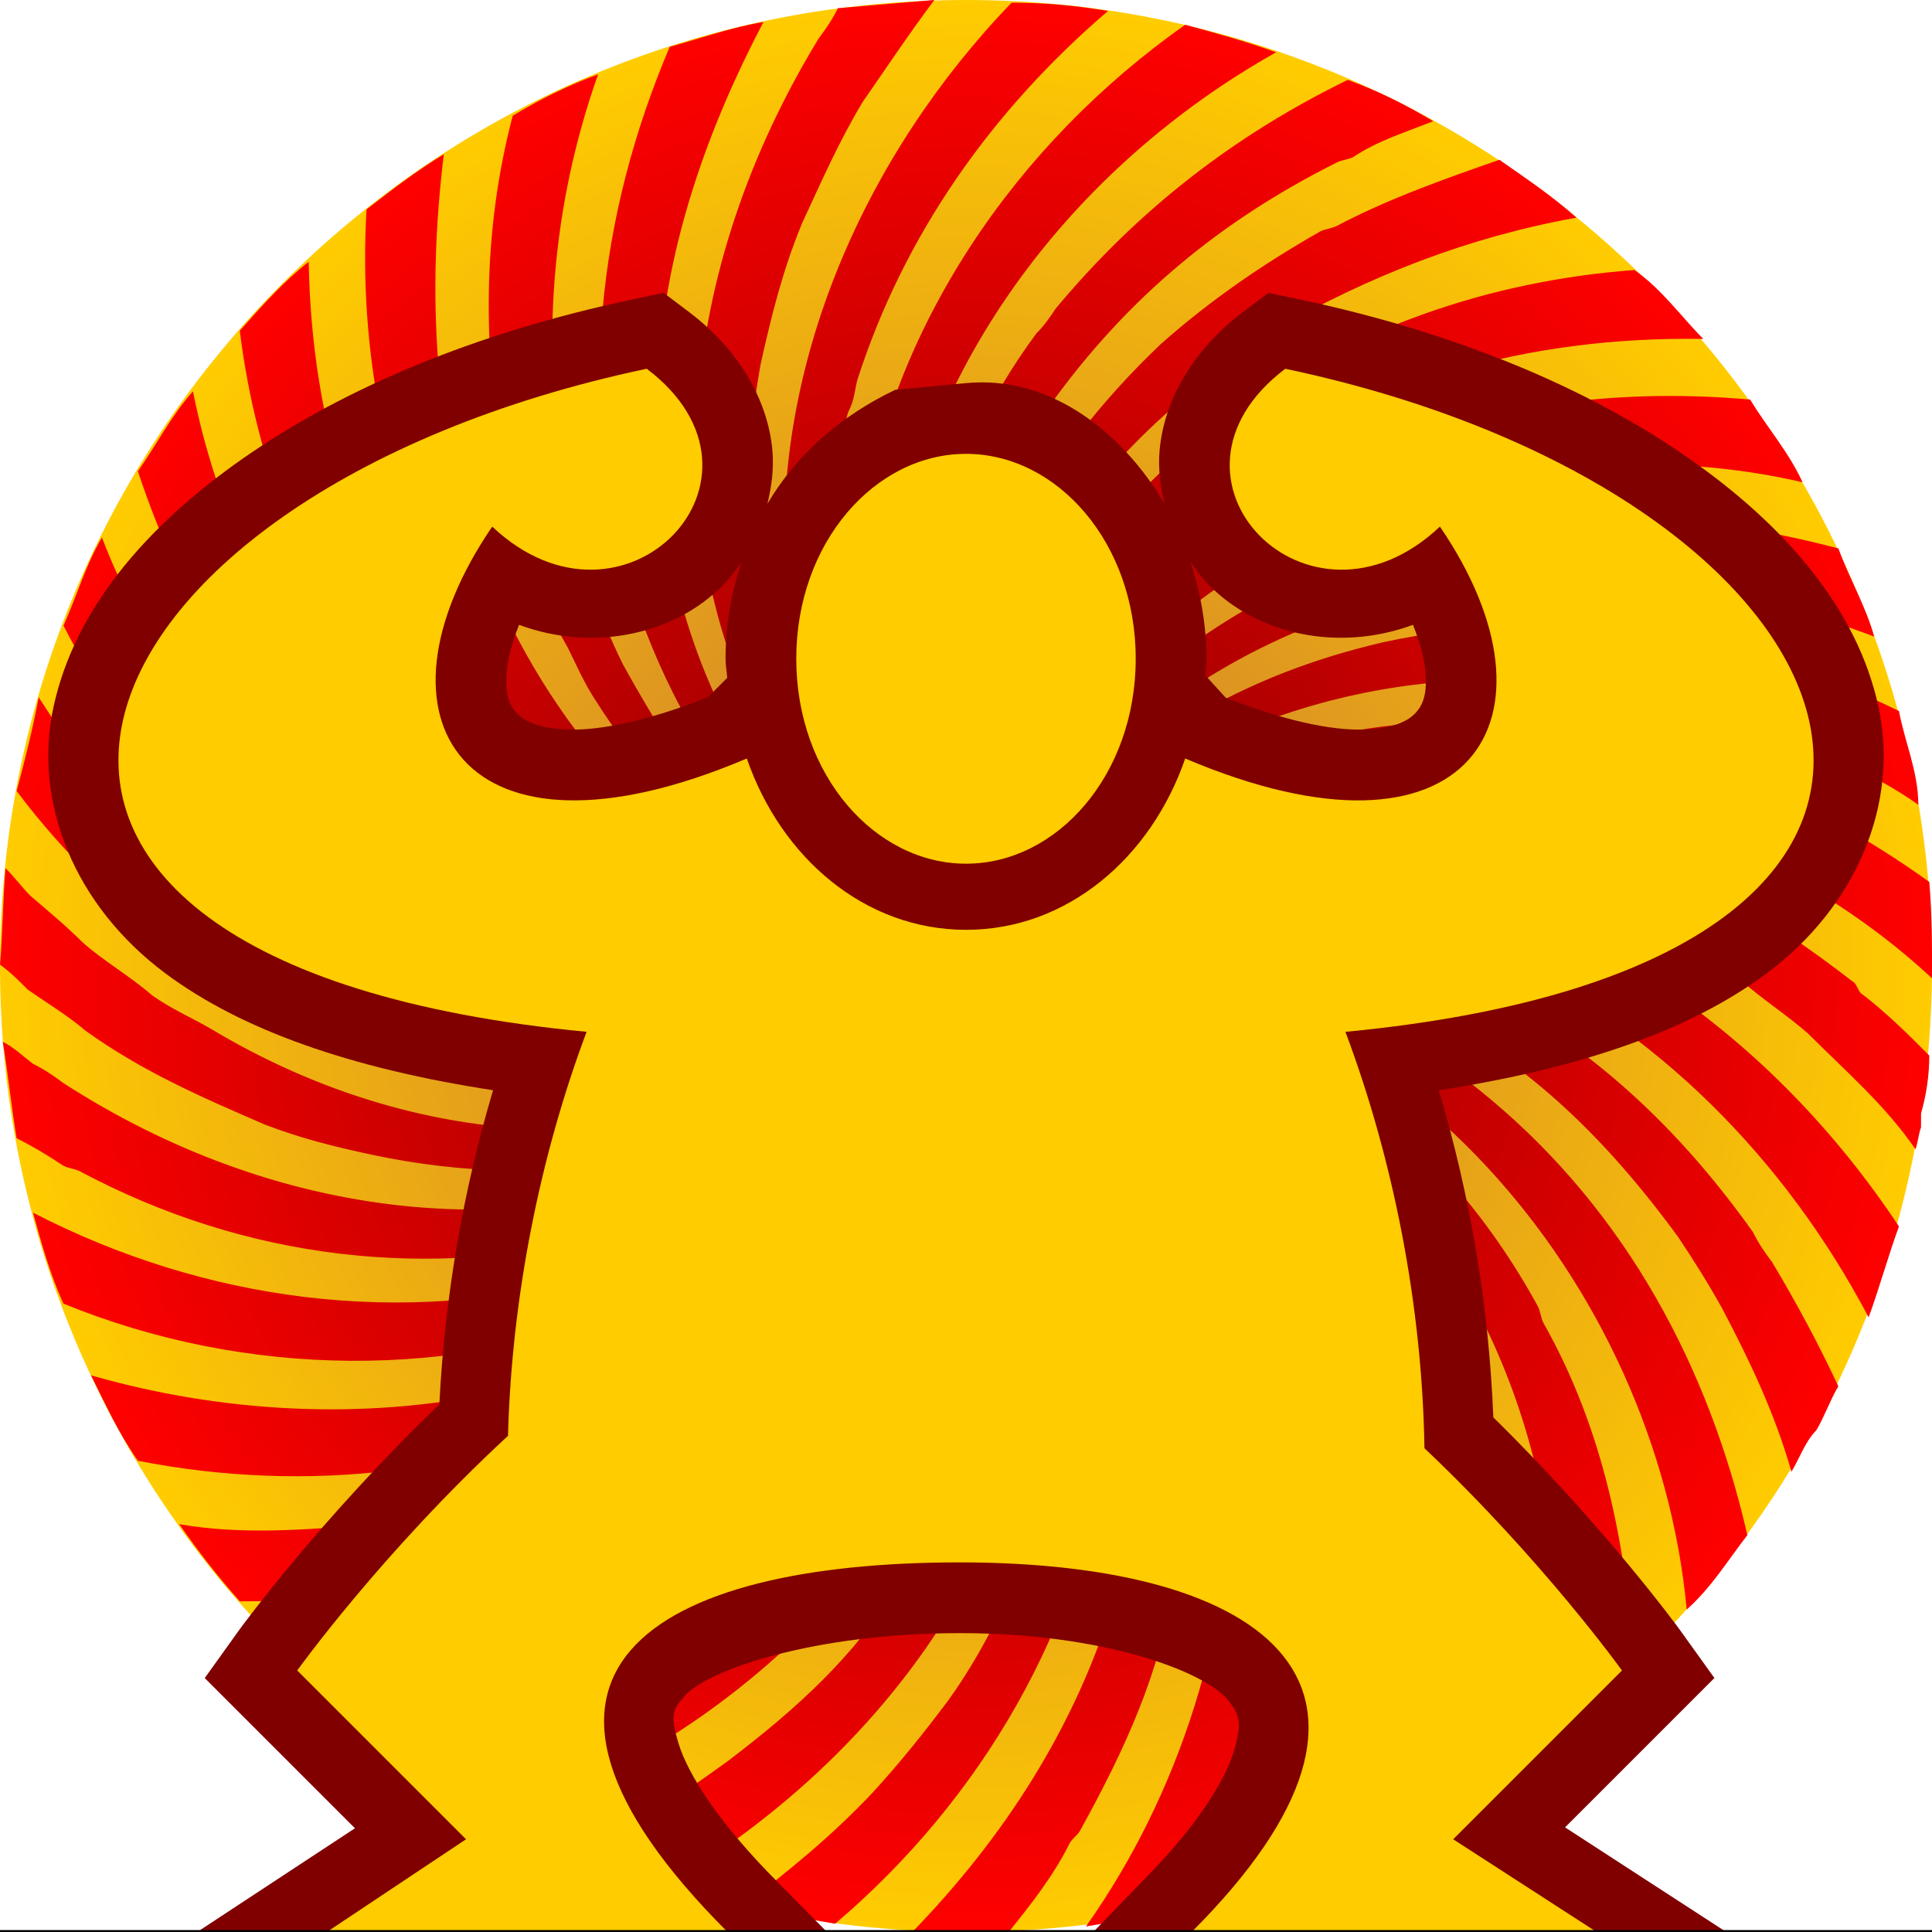
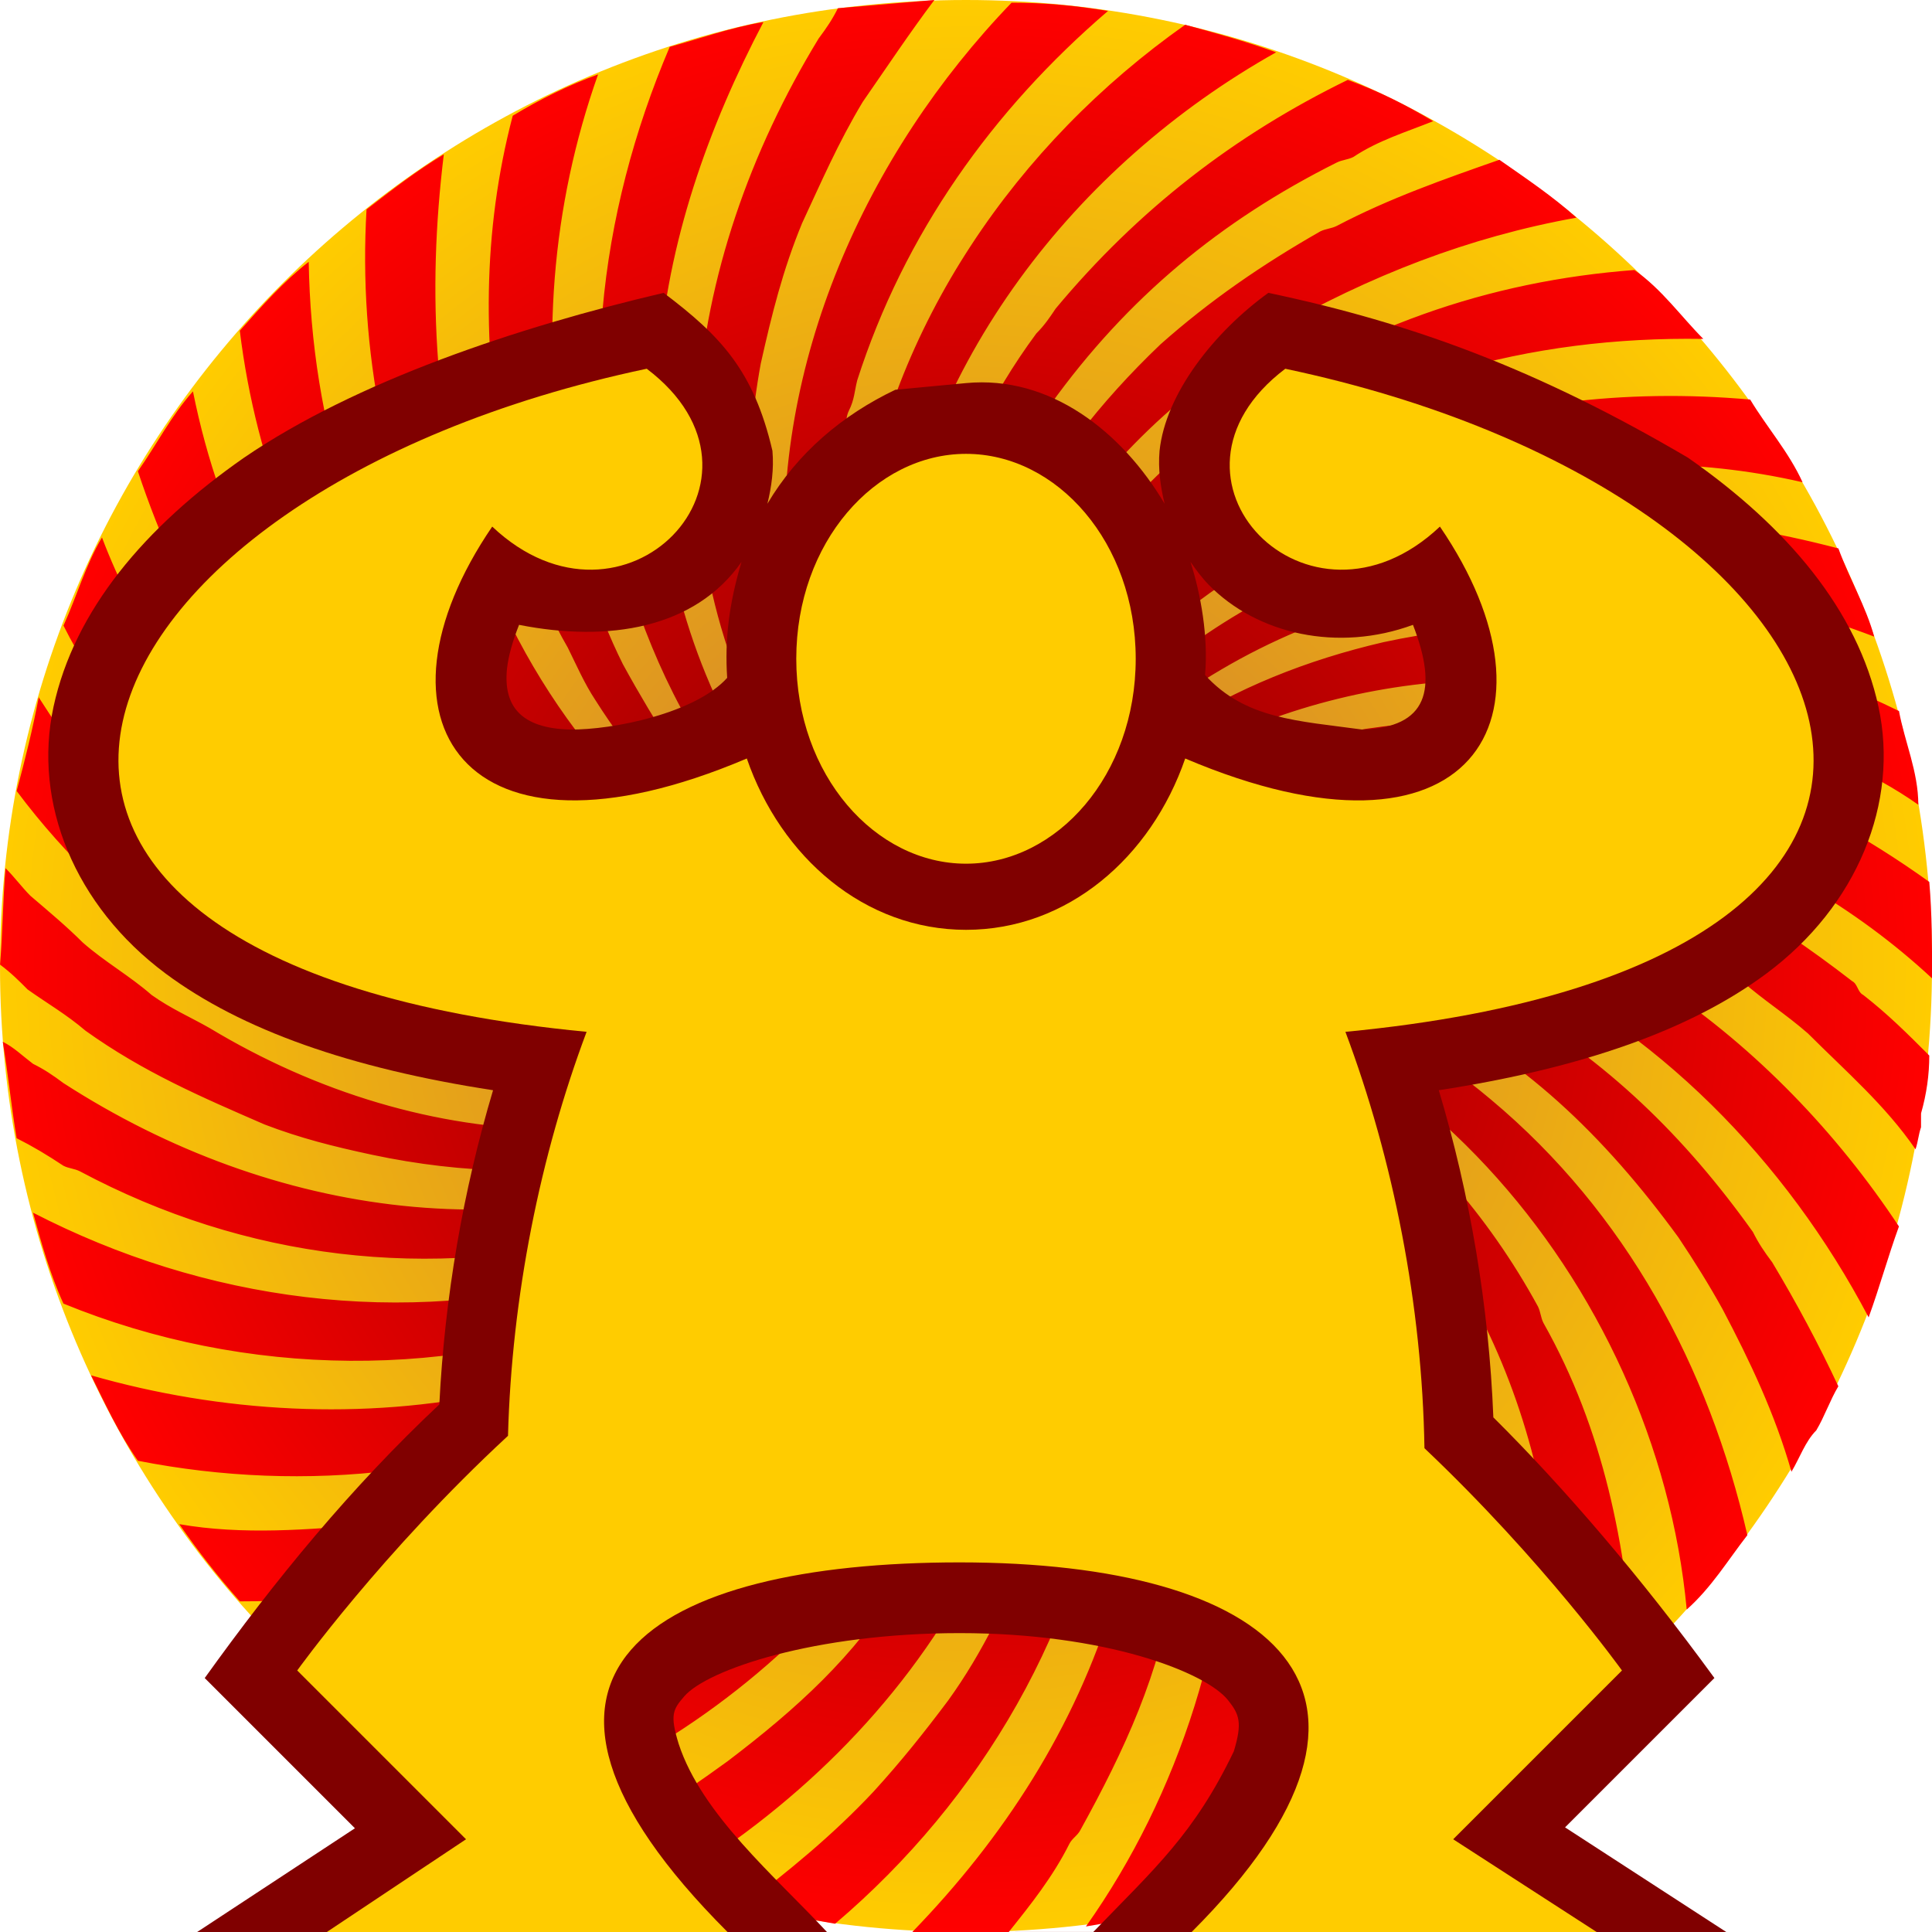
<svg xmlns="http://www.w3.org/2000/svg" height="500" viewBox="0 0 132.292 132.292" width="500">
  <radialGradient id="a" cx="66.146" cy="66.146" gradientTransform="matrix(.00000431 1 -1 .00000431 132.2914 -.000285)" gradientUnits="userSpaceOnUse" r="66.146">
    <stop offset="0" stop-color="#c87137" />
    <stop offset="1" stop-color="#fc0" />
  </radialGradient>
  <radialGradient id="b" cx="66.146" cy="66.146" gradientUnits="userSpaceOnUse" r="66.146">
    <stop offset="0" stop-color="#800000" />
    <stop offset="1" stop-color="#f00" />
  </radialGradient>
  <circle cx="66.146" cy="66.146" fill="url(#a)" r="66.146" />
  <path d="m63.786 71.713c-4.528 8.114-11.701 14.155-20.191 17.74-12.459 5.094-26.803 4.905-39.251-.19-.948-2.076-1.51-4.152-2.084-6.227 11.709 6.04 25.293 7.925 38.314 4.34 5.469-1.508 10.386-4.152 14.909-7.738 3.02-2.452 5.663-5.094 7.738-8.303-.188 0-.377-.189-.377-.189-5.662 6.604-12.644 11.135-20.946 13.398-12.459 3.21-25.105 1.699-36.428-4.34-.375-.189-.75-.189-1.125-.378-1.136-.754-2.084-1.32-3.208-1.888-.375-2.262-.573-4.341-.948-6.604.761.378 1.323.944 2.073 1.511.761.377 1.323.753 2.084 1.32 14.333 9.248 31.886 11.703 47.178 4.342.562-.378 1.136-.756 1.698-.945.188-.189.562-.376.75-.565.386-.191.573-.191.947-.378 2.83-1.888 5.096-3.397 7.361-5.85 0 0-.19-.379-.377-.379-.568.189-.945.945-1.322 1.323-10.192 7.925-22.651 10.002-35.099 7.36-2.646-.566-4.906-1.133-7.365-2.075-4.344-1.888-8.302-3.587-12.26-6.419-1.323-1.13-2.646-1.885-3.969-2.828-.562-.568-1.125-1.132-1.885-1.7.188-2.265.188-4.339.375-6.604.573.566 1.136 1.321 1.698 1.886 1.323 1.133 2.459 2.077 3.594 3.208 1.499 1.321 3.197 2.265 4.708 3.586 1.323.944 2.646 1.511 3.969 2.264 14.719 8.871 32.647 9.815 47.177-.376 0 0-.188-.19-.188-.377-20.384 11.89-46.801 2.453-60.197-15.476.562-2.076 1.125-4.342 1.511-6.416 7.541 11.889 19.052 21.136 33.584 24.155 8.501 1.511 16.99.945 24.726-2.83 0-.189-.188-.377-.188-.377-8.109 2.831-16.61 3.02-24.912.755-4.719-1.322-8.865-3.398-13.209-6.039-2.271-1.509-3.969-3.02-6.042-4.718-3.208-3.019-5.844-5.851-8.49-9.625-1.323-2.076-2.646-3.964-3.771-6.229.937-2.074 1.511-4.15 2.635-6.037 1.136 3.018 2.646 5.849 4.344 8.681 1.885 3.02 3.771 5.662 6.229 8.302 3.771 3.965 7.74 7.361 12.646 10.002 9.427 5.096 20.188 6.984 30.38 4.341 0-.187-.19-.566-.19-.566-8.867 1.698-17.555 0-25.471-3.964-8.115-4.151-14.543-10.38-19.438-18.305-2.646-4.341-4.532-8.492-6.042-13.022 1.323-1.888 2.26-3.773 3.771-5.472.948 4.718 2.459 9.058 4.719 13.397.188.38.188.756.375 1.133 4.157 7.738 9.438 13.964 16.99 19.061 1.698 1.132 3.583 1.886 5.281 3.02 1.698.943 3.583 1.322 5.469 1.886 4.532 1.509 9.253 2.454 14.159 1.698v-.376c-6.044-.189-12.075-1.698-17.555-4.342-.562-.376-1.125-.565-1.698-.944-3.958-2.265-7.167-4.905-10.375-8.115-.948-1.132-1.885-2.075-2.834-3.208-.375-.566-.75-1.132-1.323-1.698-5.469-8.116-8.865-16.417-10-25.664 1.511-1.7 3.021-3.398 4.719-4.718.188 11.133 3.396 21.513 10.188 30.948 7.178 9.624 17.365 15.855 28.878 17.174 0-.189 0-.566 0-.566-6.419-1.321-12.075-3.773-17.18-7.925-5.281-4.342-9.239-9.248-12.26-15.097-4.344-8.87-6.229-18.497-5.667-28.121 1.709-1.322 3.407-2.641 5.292-3.773-.573 4.718-.761 9.436-.375 14.343.375 2.641.75 5.095 1.312 7.736.948 3.964 2.271 7.548 4.157 11.137 5.281 9.999 14.157 18.116 24.909 21.136 0-.189 0-.379 0-.379-8.117-3.397-14.721-8.868-19.628-16.607-.75-1.131-1.323-2.453-1.885-3.586-2.073-3.586-3.208-7.17-3.958-11.135 0-.376-.386-.567-.386-.944-1.511-8.305-1.511-16.418.573-24.345 1.885-1.132 3.771-2.076 5.844-2.83-3.208 9.06-3.958 18.683-2.26 28.497.937 4.152 2.073 8.115 3.958 11.889 1.136 2.076 2.271 3.963 3.594 6.039 3.958 5.472 8.676 9.436 14.338 12.455.188 0 .377-.565.377-.565-3.396-1.888-6.225-4.342-8.871-7.171-4.333-4.719-7.167-10.381-9.063-16.421-3.583-12.266-2.073-25.099 2.834-36.611 2.084-.566 4.157-1.321 6.417-1.698-3.771 7.172-6.604 15.097-7.167 23.402-.562 8.302.75 16.606 4.532 24.155.375.567.75 1.132.937 1.699.188.19.386.566.573.754.188.378.188.566.375.944 2.834 3.964 5.471 7.737 9.623 10.378 0 0 .188-.187.376-.376-3.397-2.454-5.661-5.852-7.739-9.437-9.625-16.04-7.167-34.914 2.267-50.387.565-.755.944-1.322 1.321-2.077 2.265-.189 4.341-.376 6.605-.565-1.698 2.264-3.208 4.528-4.906 6.981-1.699 2.831-2.831 5.473-4.152 8.305-1.322 3.207-2.072 6.227-2.832 9.625-2.448 13.398.573 27.362 9.816 37.176 0-.187.188-.376.188-.376-5.095-6.795-7.732-14.155-8.306-22.27-.937-14.531 5.475-28.874 15.478-39.254 2.265 0 4.34.187 6.604.565-7.925 6.795-13.964 15.286-17.172 25.29-.19.755-.19 1.321-.568 2.075-.188.379-.188.755-.188 1.133-.188.377-.376.567-.376.944-2.265 10.945-1.322 21.513 5.095 31.138 0 0 .188-.189.377-.189-2.076-3.963-3.397-8.115-4.152-12.643-.566-3.965-.566-7.925 0-11.89 2.076-14.341 10.758-26.798 22.269-34.913 2.076.566 4.152 1.132 6.227 1.886-13.776 7.737-24.344 21.327-26.421 37.367-.754 6.794-.188 13.589 2.642 19.815.188 0 .378-.189.378-.189 0-.567-.378-1.132-.567-1.699-1.888-7.36-1.698-14.908.567-22.079 1.697-5.095 3.775-9.627 6.984-13.966.566-.565.942-1.132 1.32-1.698 5.662-6.795 12.266-11.889 20.004-15.663 2.076.754 3.964 1.698 5.849 2.829-1.885.755-3.773 1.321-5.471 2.453-.378.19-.755.19-1.132.377-7.925 3.964-14.343 9.247-19.628 16.608-6.981 9.814-9.813 20.949-7.36 32.649h.566c-.753-3.587-.376-6.983 0-10.57.566-4.717 2.077-8.868 4.342-13.019 2.452-4.906 5.849-9.248 10.002-13.212 3.396-3.018 6.981-5.473 10.944-7.737.379-.189.755-.189 1.133-.378 3.587-1.885 7.36-3.206 11.135-4.528 1.886 1.322 3.586 2.453 5.283 3.962-7.361 1.323-14.154 3.965-20.758 7.74-.379.187-.379.566-.756.753-12.833 7.927-21.513 21.893-20.76 36.8h.379c.566-11.323 6.227-21.513 14.718-29.064.567-.376 1.133-.754 1.698-1.319.19-.19.569-.379.946-.567.19-.19.377-.566.753-.754 8.494-6.04 17.74-9.248 27.745-10.004 1.885 1.321 3.207 3.208 4.717 4.719-11.889-.189-23.213 2.83-33.215 10.191-9.059 6.604-15.098 16.04-16.796 26.797h.567c3.019-12.832 12.077-22.269 23.401-27.93 1.321-.565 2.642-1.133 3.961-1.509 8.117-3.208 16.799-4.151 25.29-3.397 1.132 1.888 2.642 3.584 3.586 5.662-7.361-1.698-14.72-1.509-22.268-.187-.379 0-.568.376-.946.376-9.813 2.076-18.305 6.604-24.722 14.155-.188.189-.566.377-.754.566-3.02 3.964-5.662 7.739-6.981 12.456 0 0 .188.189.377.189 5.85-13.399 18.871-22.269 33.402-24.534 3.775-.566 7.549-.754 11.323-.566 4.342.189 8.682.944 13.023 2.076.752 2.075 1.884 3.963 2.451 6.04-14.342-5.473-30.948-5.85-44.724 2.264-6.418 3.775-11.324 8.683-14.91 14.909.188 0 .567.189.567.189 6.226-9.247 14.907-14.531 25.476-16.984 12.267-2.643 24.535-.567 35.29 4.718.378 2.076 1.323 4.151 1.323 6.416-3.208-2.265-6.984-3.774-10.758-5.286-4.341-1.697-8.679-2.451-13.21-3.017-14.155-1.511-28.685 3.584-37.744 14.53.188 0 .377.19.377.19 8.682-8.493 20.57-12.645 32.458-12.079 10.76.566 20.95 4.718 29.629 10.946.19 2.265.19 4.342.19 6.604-2.643-2.453-5.473-4.528-8.682-6.416-.376-.189-.566-.567-.943-.755-14.343-8.303-32.082-10.38-46.802-1.698-1.132.754-2.076 1.509-3.208 2.075-.755.378-1.32 1.132-2.076 1.7 0 0 .19.187.19.376 2.075-1.509 4.341-2.453 6.605-3.775 1.508-.565 3.019-1.131 4.528-1.698 8.492-2.642 17.363-2.262 26.043.189 6.984 2.076 13.022 5.663 18.871 10.191.377.189.377.756.756.944 1.698 1.322 3.019 2.643 4.527 4.152 0 1.32-.187 2.643-.565 3.963v.945c-.189.565-.189.943-.377 1.511-2.076-3.02-4.719-5.286-7.361-7.927-1.511-1.321-3.021-2.264-4.528-3.587-7.549-5.471-15.666-8.682-24.725-9.435-8.114-.567-16.417.944-23.4 5.094.19.19.378.379.378.379 2.83-1.509 5.661-2.266 8.869-2.831 3.961-.944 7.738-.944 11.7-.755 15.853 1.321 29.44 11.512 37.931 24.345-.753 2.077-1.32 4.151-2.075 6.227-5.662-10.758-14.531-19.816-25.666-24.91-3.396-1.511-6.792-2.454-10.567-3.208-.377 0-.755 0-1.132 0-6.418-1.321-12.834-.376-18.872 1.698 0 .189.188.378.188.378 10.946-2.642 21.705-.943 31.328 4.529 6.793 3.963 12.079 9.058 16.796 15.663.377.755.753 1.322 1.321 2.076 1.698 2.831 3.207 5.663 4.53 8.493-.567.944-.946 2.075-1.512 3.019-.755.755-1.131 1.89-1.698 2.831-1.132-3.963-2.83-7.548-4.719-11.132-.943-1.699-1.886-3.21-3.018-4.908-5.096-6.984-10.759-12.456-18.307-16.041-3.963-1.888-7.926-3.397-12.268-3.962-4.15-.568-8.113-.568-12.265 0v.565c10.757-.944 21.515 2.83 30.006 10.001 9.248 7.739 14.909 18.307 17.552 29.819-1.322 1.698-2.453 3.585-4.153 5.095-2.075-22.269-20.003-43.782-43.216-44.35v.568c14.154 1.509 26.232 10.568 33.026 23.024.188.375.188.753.378 1.131 4.151 7.36 5.662 15.286 6.228 23.401-1.7 1.321-3.021 3.208-5.098 4.341.568-5.285-.188-10.191-1.13-15.475-1.512-7.738-4.529-14.343-9.25-20.571-6.226-7.926-14.152-13.399-24.154-15.287 0 0-.188.189-.188.377 2.642.755 5.285 1.888 7.927 3.207.565.379 1.131.568 1.699.946 4.34 2.641 7.736 5.849 10.944 9.812 4.529 5.851 7.36 11.89 9.059 19.062.565 3.02 1.132 6.039 1.321 9.059.188 3.962 0 8.114-.377 12.077-.944.378-1.889 1.133-2.831 1.699-.944.566-2.076.944-3.019 1.508 3.019-11.7 2.264-24.343-2.831-35.478-4.341-9.625-12.265-17.363-22.081-21.325v.567c21.137 10.378 27.743 37.553 20.193 58.502-1.888.943-3.963 1.507-6.038 2.264 3.961-9.247 5.849-19.06 4.528-29.251-1.699-12.644-8.304-24.344-19.06-30.95 0 .189-.188.378-.188.378 6.981 5.283 11.7 12.267 14.155 20.194 4.527 13.776 2.262 28.496-4.532 40.951-2.264.565-4.341.943-6.604 1.321 12.834-18.116 14.721-46.046-3.396-61.9 0 0-.19.19-.379.19 5.473 6.038 9.059 13.21 10.379 21.512.757 5.285.568 10.38-.19 15.665 0 .377-.376.566-.376.943-.943 6.227-3.396 11.512-6.416 16.984-.19.38-.566.568-.755.946-1.132 2.261-2.643 4.151-4.152 6.038-2.266 0-4.34 0-6.604 0 6.227-6.416 11.134-13.965 13.776-22.646.188-.754.188-1.322.567-2.077.188-.376.188-.754.188-1.131.188-.378.377-.567.377-.945 2.643-12.455.754-24.91-7.172-34.723 0 0-.188.189-.377.189 5.472 7.926 7.172 17.739 6.039 27.177-1.698 13.209-8.68 25.098-18.683 33.59-2.076-.377-4.336-.753-6.42-1.131 3.208-2.453 6.232-4.906 9.061-7.926 1.889-2.076 3.398-3.964 5.097-6.227 2.451-3.398 3.963-6.794 5.661-10.569.567-1.321.756-2.642 1.321-3.962 3.02-10.192 2.454-21.138-2.452-30.573 0 0-.378.19-.567.19 5.096 11.699 3.586 25.1-2.452 36.422-4.909 9.059-12.273 16.042-20.762 21.136-2.073-.754-4.146-1.51-6.042-2.454 3.782-1.508 6.803-3.584 10.199-6.037 4.719-3.586 8.678-7.171 11.697-12.079 3.586-4.151 5.473-9.436 7.172-14.719 1.132-4.53 1.509-9.059 1.321-13.588-.188-2.643-.754-4.908-1.321-7.549-.188-.377.188-.755-.754-.755 2.641 12.079-.569 24.534-8.304 34.537-.566.566-.943 1.131-1.321 1.698-6.417 7.548-14.344 12.834-23.396 16.231-.948-.567-2.084-.944-3.021-1.509-.573-.567-1.323-.945-2.084-1.323-.188-.188-.375-.376-.562-.565 9.625-2.454 18.302-7.36 25.666-14.532.944-1.132 1.886-2.076 2.83-3.209 7.36-8.87 10.946-20.005 9.623-31.138-.186 0-.566.189-.566.189.379 8.492-2.074 16.418-6.982 23.779-1.32 2.077-2.641 3.776-4.34 5.662-1.513 1.509-3.023 2.83-4.523 4.34-4.157 3.398-8.501 6.04-13.407 8.116-4.146 1.698-8.302 2.83-12.646 3.774-1.698-1.51-3.396-3.019-4.906-4.53 6.417-.378 12.459-1.889 18.313-4.342.75-.377 1.312-.566 2.073-.943 6.229-3.019 11.511-6.793 16.04-12.077.944-1.322 2.076-2.453 3.02-3.962.755-1.134 1.321-2.267 2.075-3.398.567-1.132 1.133-2.453 1.699-3.586 1.699-4.151 2.831-8.305 3.02-12.833-.188 0-.378 0-.378 0-1.886 11.323-7.926 20.759-17.361 27.555-9.813 6.98-20.761 9.812-32.084 9.812-1.51-1.699-2.834-3.397-4.146-5.285 4.333.755 8.865.378 13.209 0 4.146-.379 8.115-1.51 12.073-2.832 1.323-.566 2.646-1.131 3.969-1.696 11.511-5.287 20.566-15.478 23.774-27.744-.19 0-.566 0-.566 0-3.02 9.058-9.059 16.418-17.365 21.514-1.323.754-2.448 1.321-3.583 2.076-10.761 5.283-22.834 6.604-34.345 4.34-1.323-1.886-2.271-3.963-3.208-5.85 17.74 5.096 39.064 2.265 51.707-12.834.188-.189.567-.376.756-.566 2.264-2.831 4.151-5.661 5.472-8.87 0 0-.188-.187-.378-.187" fill="url(#b)" fill-rule="evenodd" />
-   <path d="m118.205 132.292-11.039-7.164 10.227-10.227-2.396-3.339s-5.081-6.984-12.742-14.507c-.304-7.643-1.601-15.264-3.735-22.402 9.771-1.5 17.227-4.119 22.428-7.985 6.228-4.63 9.105-11.702 7.676-18.282-1.429-6.58-6.229-12.295-13.043-17.045-6.814-4.749-15.828-8.562-26.574-10.833l-2.159-.455-1.762 1.331c-3.321 2.512-5.385 5.961-5.687 9.49-.108 1.255.064 2.459.348 3.623-2.914-4.927-7.836-8.808-13.598-8.264l-4.843.457c-3.641 1.736-6.705 4.336-8.759 7.805.284-1.164.453-2.368.345-3.623-.304-3.528-2.366-6.976-5.687-9.488l-1.762-1.331-2.161.457c-10.746 2.27-19.758 6.081-26.571 10.83-6.814 4.749-11.614 10.465-13.043 17.045-1.429 6.58 1.448 13.649 7.676 18.28 5.199 3.865 12.652 6.487 22.419 7.987-2.048 6.862-3.312 14.172-3.679 21.516-8.195 7.869-13.669 15.394-13.669 15.394l-2.396 3.341 10.286 10.286-10.801 7.102m43.121 0-3.384-3.425c-4.119-4.12-6.152-7.454-6.768-9.453-.616-1.999-.394-2.362.391-3.266 1.57-1.809 8.901-4.32 18.846-4.32 10.01 0 16.855 2.675 18.383 4.596.764.961.993 1.52.393 3.498-.6 1.978-2.504 5.133-6.315 8.945l-3.307 3.425m6.65-93.821c.381.546.775 1.084 1.234 1.555 3.333 3.422 8.886 4.646 14.005 2.761.453 1.133.732 2.157.827 2.987.196 1.723-.159 2.497-.618 3.008-.459.511-1.387 1.121-3.681 1.176-2.128.051-5.374-.606-9.359-2.189l-1.406-1.547c.02-.375.095-.734.095-1.113 0-2.322-.411-4.552-1.096-6.639zm-30.739.008c-.684 2.084-1.094 4.311-1.094 6.631 0 .445.086.868.113 1.307l-1.317 1.317c-4.039 1.618-7.316 2.274-9.463 2.223-2.293-.055-3.218-.665-3.677-1.176-.459-.511-.814-1.283-.618-3.006.094-.83.372-1.856.825-2.987 5.119 1.886 10.673.661 14.005-2.763.456-.469.848-1.003 1.227-1.546z" fill="#800000" />
+   <path d="m118.205 132.292-11.039-7.164 10.227-10.227c-5.031-6.921-10.398-13.148-15.137-17.847-.304-7.643-1.601-15.264-3.735-22.402 9.771-1.5 17.227-4.119 22.428-7.985 6.228-4.63 9.105-11.702 7.676-18.282-1.429-6.58-6.229-12.295-13.043-17.045-10.231-6.018-18.81-9.198-28.733-11.287-3.7 2.67-7.039 6.901-7.45 10.82-.108 1.255.064 2.459.348 3.623-2.914-4.927-7.836-8.808-13.598-8.264l-4.843.457c-3.641 1.736-6.705 4.336-8.759 7.805.284-1.164.453-2.368.345-3.623-1.276-5.492-3.549-7.872-7.449-10.818-10.062 2.357-21.089 6.064-28.733 11.287-6.814 4.749-11.614 10.465-13.043 17.045-1.429 6.58 1.448 13.649 7.676 18.28 5.199 3.865 12.652 6.487 22.419 7.987-2.048 6.862-3.312 14.172-3.679 21.516-6.027 5.653-11.262 12.037-16.065 18.735l10.286 10.286-10.801 7.102m43.121 0c-3.515-3.785-8.563-8.023-10.152-12.879-.616-1.999-.394-2.362.391-3.266 1.57-1.809 8.901-4.32 18.846-4.32 10.01 0 16.855 2.675 18.383 4.596.764.961.993 1.52.393 3.498-2.722 5.667-5.406 8.004-9.622 12.37m7.884-92.266c3.333 3.422 8.886 4.646 14.005 2.761 1.737 4.48.965 7.022-3.472 7.171-4.39-.6-8.015-.71-10.765-3.736.231-2.604-.29-5.545-1.001-7.751.381.546.775 1.084 1.234 1.555zm-31.973-1.547c-.856 2.862-1.154 5.317-.981 7.938-2.157 2.406-7.786 3.573-10.78 3.54-3.328-.088-4.564-1.596-4.295-4.182.094-.83.372-1.856.825-2.987 6.13 1.211 12.048.247 15.232-4.309z" fill="#800000" />
  <path d="m44.284 25.249c-40.805 8.62-53.51 40.681-4.117 45.404-3.184 8.48-5.128 18.152-5.382 27.663-8.645 7.995-14.433 16.068-14.433 16.068l11.558 11.558-9.529 6.35h27.436c-17.769-17.773-5.153-25.309 15.894-25.309 21.336 0 32.496 8.696 15.887 25.309h27.731l-9.824-6.35 11.558-11.557s-5.389-7.515-13.525-15.22c-.157-9.782-2.133-19.778-5.412-28.511 49.396-4.722 36.688-36.784-4.117-45.404-9.885 7.475 1.586 19.315 10.588 10.808 8.939 13.09 2.12 24.182-17.423 15.887-.005-.005-.01-.01-.015-.015-2.34 6.795-8.073 11.739-15.008 11.739-6.936 0-12.675-4.945-15.016-11.739l-.015.015c-19.537 8.291-26.353-2.798-17.415-15.887 9.002 8.507 20.465-3.333 10.581-10.808zm21.865 5.828c-6.233 0-11.625 6.076-11.625 14.032 0 7.956 5.392 14.032 11.625 14.032 6.234 0 11.618-6.076 11.618-14.032s-5.384-14.032-11.618-14.032z" fill="#fc0" />
-   <path d="m0 132.292h132.292" fill="none" stroke="#000" stroke-width=".265" />
</svg>
